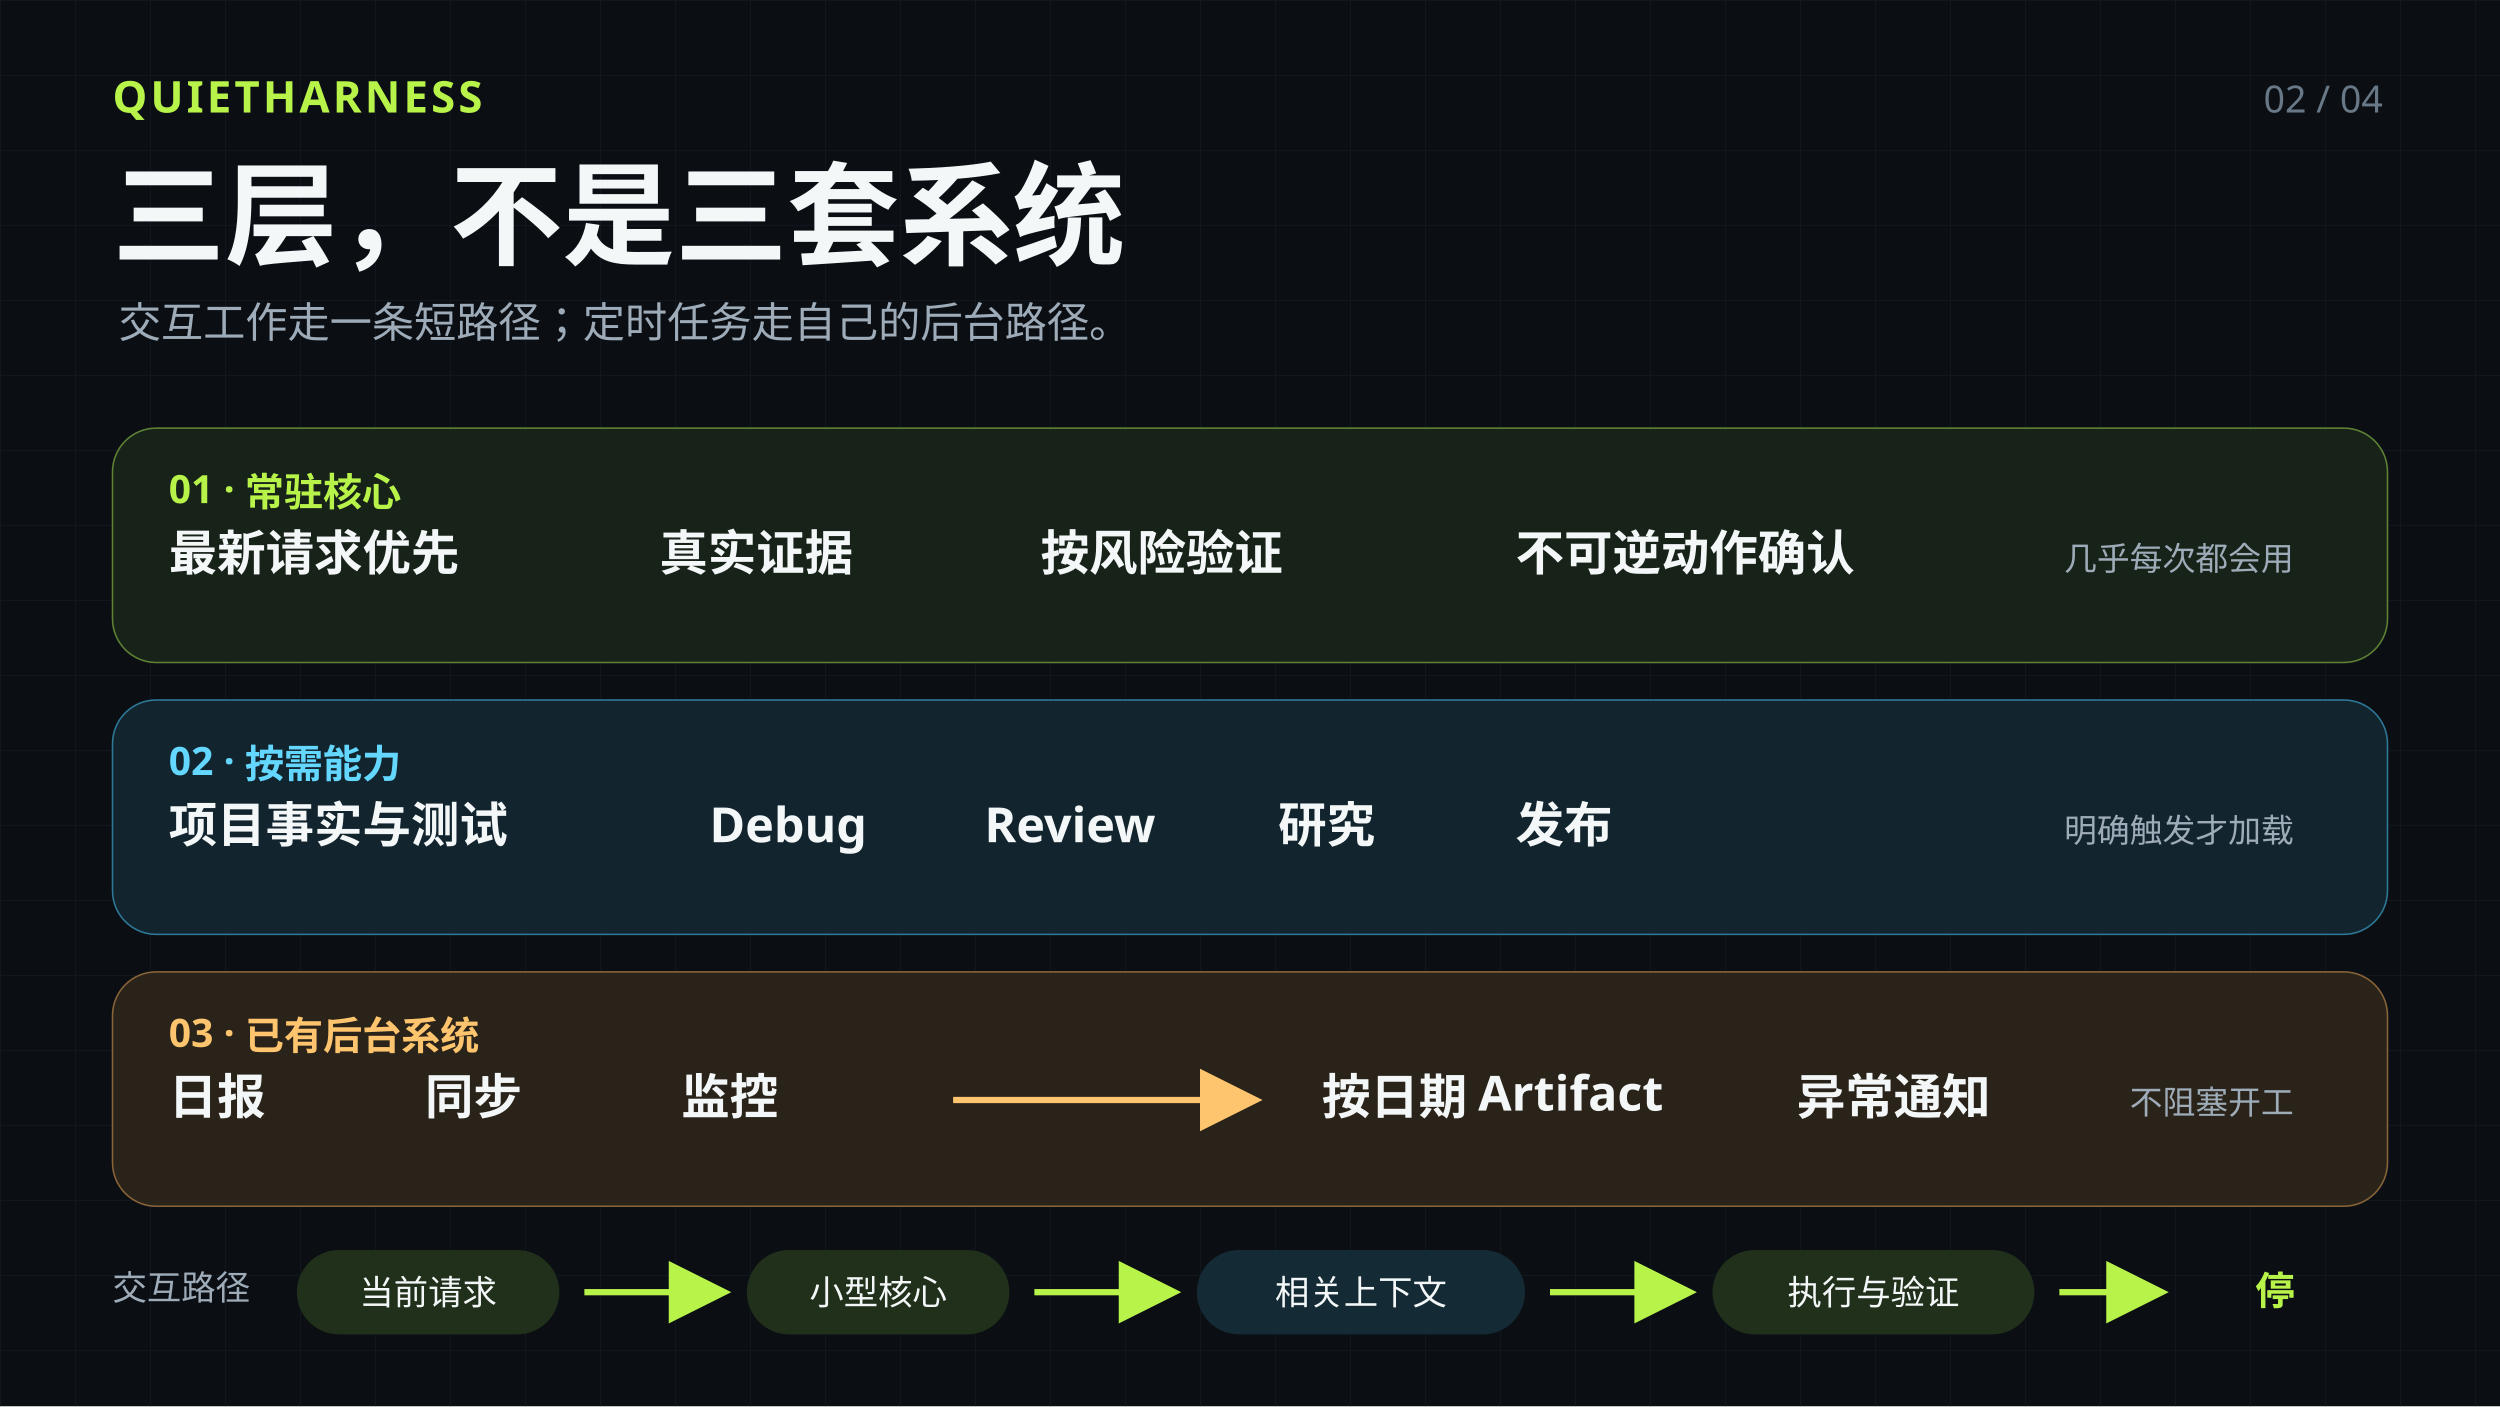
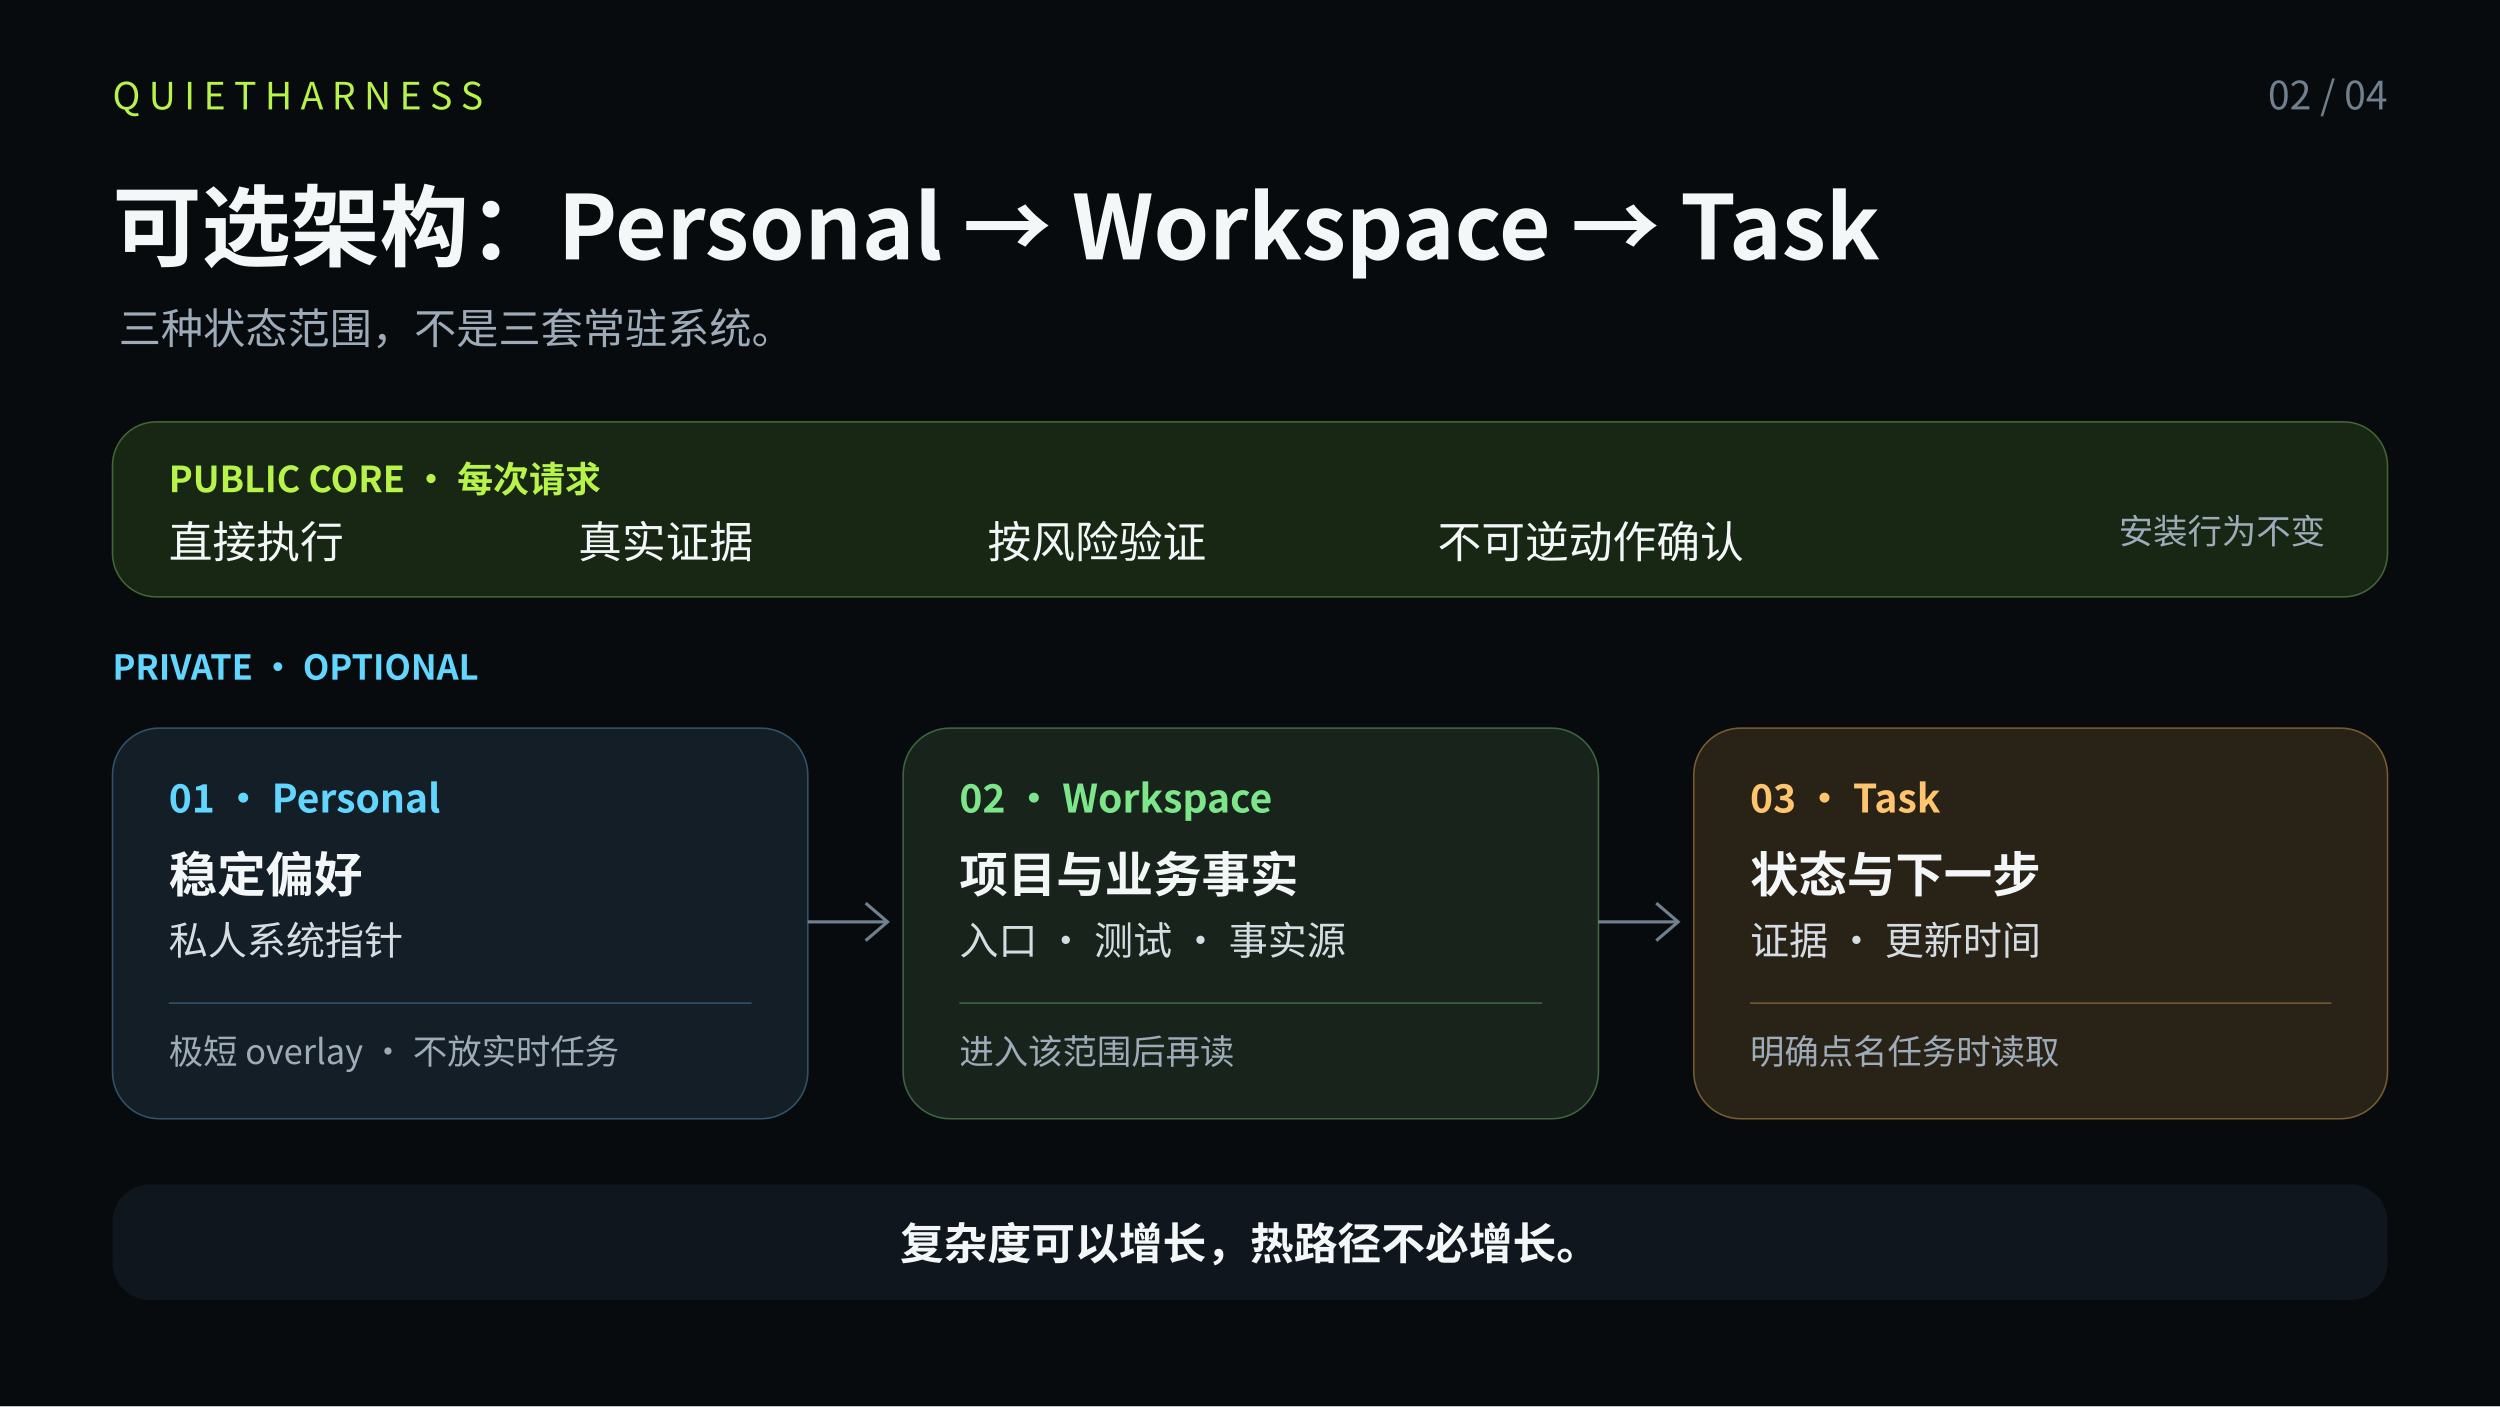
<svg xmlns="http://www.w3.org/2000/svg" width="1600" height="900" viewBox="0 0 1600 900">
-   <defs>
-     <pattern id="grid" width="48" height="48" patternUnits="userSpaceOnUse">
-       <path d="M48 0H0V48" fill="none" stroke="#1A2530" />
-     </pattern>
-     <marker id="a" markerWidth="10" markerHeight="10" refX="8" refY="5" orient="auto">
-       <path d="M0 0L10 5L0 10Z" fill="#B8F34A" />
-     </marker>
-     <marker id="b" markerWidth="10" markerHeight="10" refX="8" refY="5" orient="auto">
-       <path d="M0 0L10 5L0 10Z" fill="#FFC56E" />
-     </marker>
-   </defs>
-   <rect width="1600" height="900" fill="#0B0F14" />
-   <rect width="1600" height="900" fill="url(#grid)" opacity=".48" />
-   <g font-family="Hiragino Sans GB">
-     <text x="72" y="72" fill="#B8F34A" font-size="28" font-weight="700" letter-spacing="2">QUIETHARNESS</text>
-     <text x="1525" y="72" fill="#687887" font-size="24" text-anchor="end">02 / 04</text>
-     <text x="72" y="164" fill="#F4F7F8" font-size="72" font-weight="760">三层，不是三套系统</text>
-     <text x="76" y="216" fill="#9EABB8" font-size="27">交互工作走一条短路径；定时任务走自己的后台路径。</text>
-     <rect x="72" y="274" width="1456" height="150" rx="28" fill="#172219" stroke="#5E8233" />
-     <text x="108" y="322" fill="#B8F34A" font-size="25" font-weight="700">01 · 常驻核心</text>
-     <text x="108" y="365" fill="#F4F7F8" font-size="31" font-weight="650">最新请求优先</text>
-     <text x="422" y="365" fill="#F4F7F8" font-size="31" font-weight="650">真实证据</text>
-     <text x="666" y="365" fill="#F4F7F8" font-size="31" font-weight="650">按风险验证</text>
-     <text x="970" y="365" fill="#F4F7F8" font-size="31" font-weight="650">不可逆动作确认</text>
-     <text x="1468" y="365" fill="#9EABB8" font-size="21" text-anchor="end">几乎每次都会用</text>
-     <rect x="72" y="448" width="1456" height="150" rx="28" fill="#12242D" stroke="#2E7898" />
-     <text x="108" y="496" fill="#63D7FF" font-size="25" font-weight="700">02 · 按需能力</text>
-     <text x="108" y="539" fill="#F4F7F8" font-size="31" font-weight="650">项目事实与测试</text>
-     <text x="454" y="539" fill="#F4F7F8" font-size="31" font-weight="650">Debug</text>
-     <text x="630" y="539" fill="#F4F7F8" font-size="31" font-weight="650">Review</text>
-     <text x="818" y="539" fill="#F4F7F8" font-size="31" font-weight="650">研究</text>
-     <text x="970" y="539" fill="#F4F7F8" font-size="31" font-weight="650">发布</text>
-     <text x="1468" y="539" fill="#9EABB8" font-size="21" text-anchor="end">明确触发才加载</text>
-     <rect x="72" y="622" width="1456" height="150" rx="28" fill="#2A2319" stroke="#886438" />
-     <text x="108" y="670" fill="#FFC56E" font-size="25" font-weight="700">03 · 已有后台系统</text>
-     <text x="108" y="713" fill="#F4F7F8" font-size="31" font-weight="650">日报</text>
-     <text x="272" y="713" fill="#F4F7F8" font-size="31" font-weight="650">同步</text>
-     <text x="436" y="713" fill="#F4F7F8" font-size="31" font-weight="650">监控</text>
-     <path d="M610 704H800" stroke="#FFC56E" stroke-width="4" marker-end="url(#b)" />
-     <text x="846" y="713" fill="#F4F7F8" font-size="31" font-weight="650">按日期 Artifact</text>
-     <text x="1150" y="713" fill="#F4F7F8" font-size="31" font-weight="650">异常通知</text>
-     <text x="1468" y="713" fill="#9EABB8" font-size="21" text-anchor="end">不阻塞开工</text>
-     <text x="72" y="832" fill="#9EABB8" font-size="22">交互路径</text>
-     <rect x="190" y="800" width="168" height="54" rx="27" fill="#20301B" />
-     <text x="274" y="835" fill="#F4F7F8" font-size="22" text-anchor="middle">当前请求</text>
-     <path d="M374 827H460" stroke="#B8F34A" stroke-width="4" marker-end="url(#a)" />
-     <rect x="478" y="800" width="168" height="54" rx="27" fill="#20301B" />
-     <text x="562" y="835" fill="#F4F7F8" font-size="22" text-anchor="middle">小型核心</text>
-     <path d="M662 827H748" stroke="#B8F34A" stroke-width="4" marker-end="url(#a)" />
-     <rect x="766" y="800" width="210" height="54" rx="27" fill="#142A35" />
-     <text x="871" y="835" fill="#F4F7F8" font-size="22" text-anchor="middle">相关上下文</text>
-     <path d="M992 827H1078" stroke="#B8F34A" stroke-width="4" marker-end="url(#a)" />
-     <rect x="1096" y="800" width="206" height="54" rx="27" fill="#20301B" />
-     <text x="1199" y="835" fill="#F4F7F8" font-size="22" text-anchor="middle">执行与验证</text>
-     <path d="M1318 827H1380" stroke="#B8F34A" stroke-width="4" marker-end="url(#a)" />
-     <text x="1456" y="835" fill="#B8F34A" font-size="25" font-weight="700" text-anchor="middle">停</text>
+   <rect width="1600" height="900" fill="#080B0E" />
+   <g font-family="Hiragino Sans GB, PingFang SC, Noto Sans CJK SC, sans-serif">
+     <text x="72" y="70" fill="#B8F34A" font-size="24">Q U I E T H A R N E S S</text>
+     <text x="1528" y="70" fill="#71808E" font-size="25" text-anchor="end">02 / 04</text>
+     <text x="72" y="166" fill="#F4F7F8" font-size="57" font-weight="700">可选架构：Personal → Workspace → Task</text>
+     <text x="76" y="220" fill="#9EABB8" font-size="27">三种状态范围，不是三套常驻系统。</text>
+     <rect x="72" y="270" width="1456" height="112" rx="28" fill="#172714" stroke="#426634" />
+     <text x="108" y="315" fill="#B8F34A" font-size="23" font-weight="700">PUBLIC CORE · 每次请求</text>
+     <text x="108" y="357" fill="#F4F7F8" font-size="28">直接执行</text>
+     <text x="370" y="357" fill="#F4F7F8" font-size="28">真实证据</text>
+     <text x="632" y="357" fill="#F4F7F8" font-size="28">按风险验证</text>
+     <text x="920" y="357" fill="#F4F7F8" font-size="28">不可逆动作确认</text>
+     <text x="1488" y="348" fill="#9EABB8" font-size="22" text-anchor="end">安装行为不变</text>
+     <text x="72" y="435" fill="#61D6FF" font-size="22" font-weight="700">PRIVATE · OPTIONAL</text>
+     <rect x="72" y="466" width="445" height="250" rx="30" fill="#141E27" stroke="#31536A" />
+     <text x="108" y="520" fill="#61D6FF" font-size="25" font-weight="700">01 · Personal</text>
+     <text x="108" y="571" fill="#F4F7F8" font-size="31" font-weight="650">稳定偏好</text>
+     <text x="108" y="611" fill="#D5DCE2" font-size="25">私人系统指针</text>
+     <line x1="108" y1="642" x2="481" y2="642" stroke="#31536A" />
+     <text x="108" y="681" fill="#9EABB8" font-size="22">极短 overlay · 不放实时任务</text>
+     <rect x="578" y="466" width="445" height="250" rx="30" fill="#18241B" stroke="#3C6542" />
+     <text x="614" y="520" fill="#7DE58A" font-size="25" font-weight="700">02 · Workspace</text>
+     <text x="614" y="571" fill="#F4F7F8" font-size="31" font-weight="650">项目与业务事实</text>
+     <text x="614" y="611" fill="#D5DCE2" font-size="25">入口 · 测试 · 事实源</text>
+     <line x1="614" y1="642" x2="987" y2="642" stroke="#3C6542" />
+     <text x="614" y="681" fill="#9EABB8" font-size="22">进入该范围后再读</text>
+     <rect x="1084" y="466" width="444" height="250" rx="30" fill="#292217" stroke="#785C31" />
+     <text x="1120" y="520" fill="#FFC56E" font-size="25" font-weight="700">03 · Task</text>
+     <text x="1120" y="571" fill="#F4F7F8" font-size="31" font-weight="650">状态与下一步</text>
+     <text x="1120" y="611" fill="#D5DCE2" font-size="25">证据 · 更新时间</text>
+     <line x1="1120" y1="642" x2="1492" y2="642" stroke="#785C31" />
+     <text x="1120" y="681" fill="#9EABB8" font-size="22">明确点名任务时读取</text>
+     <path d="M517 590 H568" stroke="#71808E" stroke-width="2" />
+     <path d="M554 578 L568 590 L554 602" fill="none" stroke="#71808E" stroke-width="2" />
+     <path d="M1023 590 H1074" stroke="#71808E" stroke-width="2" />
+     <path d="M1060 578 L1074 590 L1060 602" fill="none" stroke="#71808E" stroke-width="2" />
+     <rect x="72" y="758" width="1456" height="74" rx="24" fill="#10161D" />
+     <text x="800" y="806" fill="#F4F7F8" font-size="28" font-weight="650" text-anchor="middle">复杂度可以增长，热路径不必增长。</text>
  </g>
</svg>
